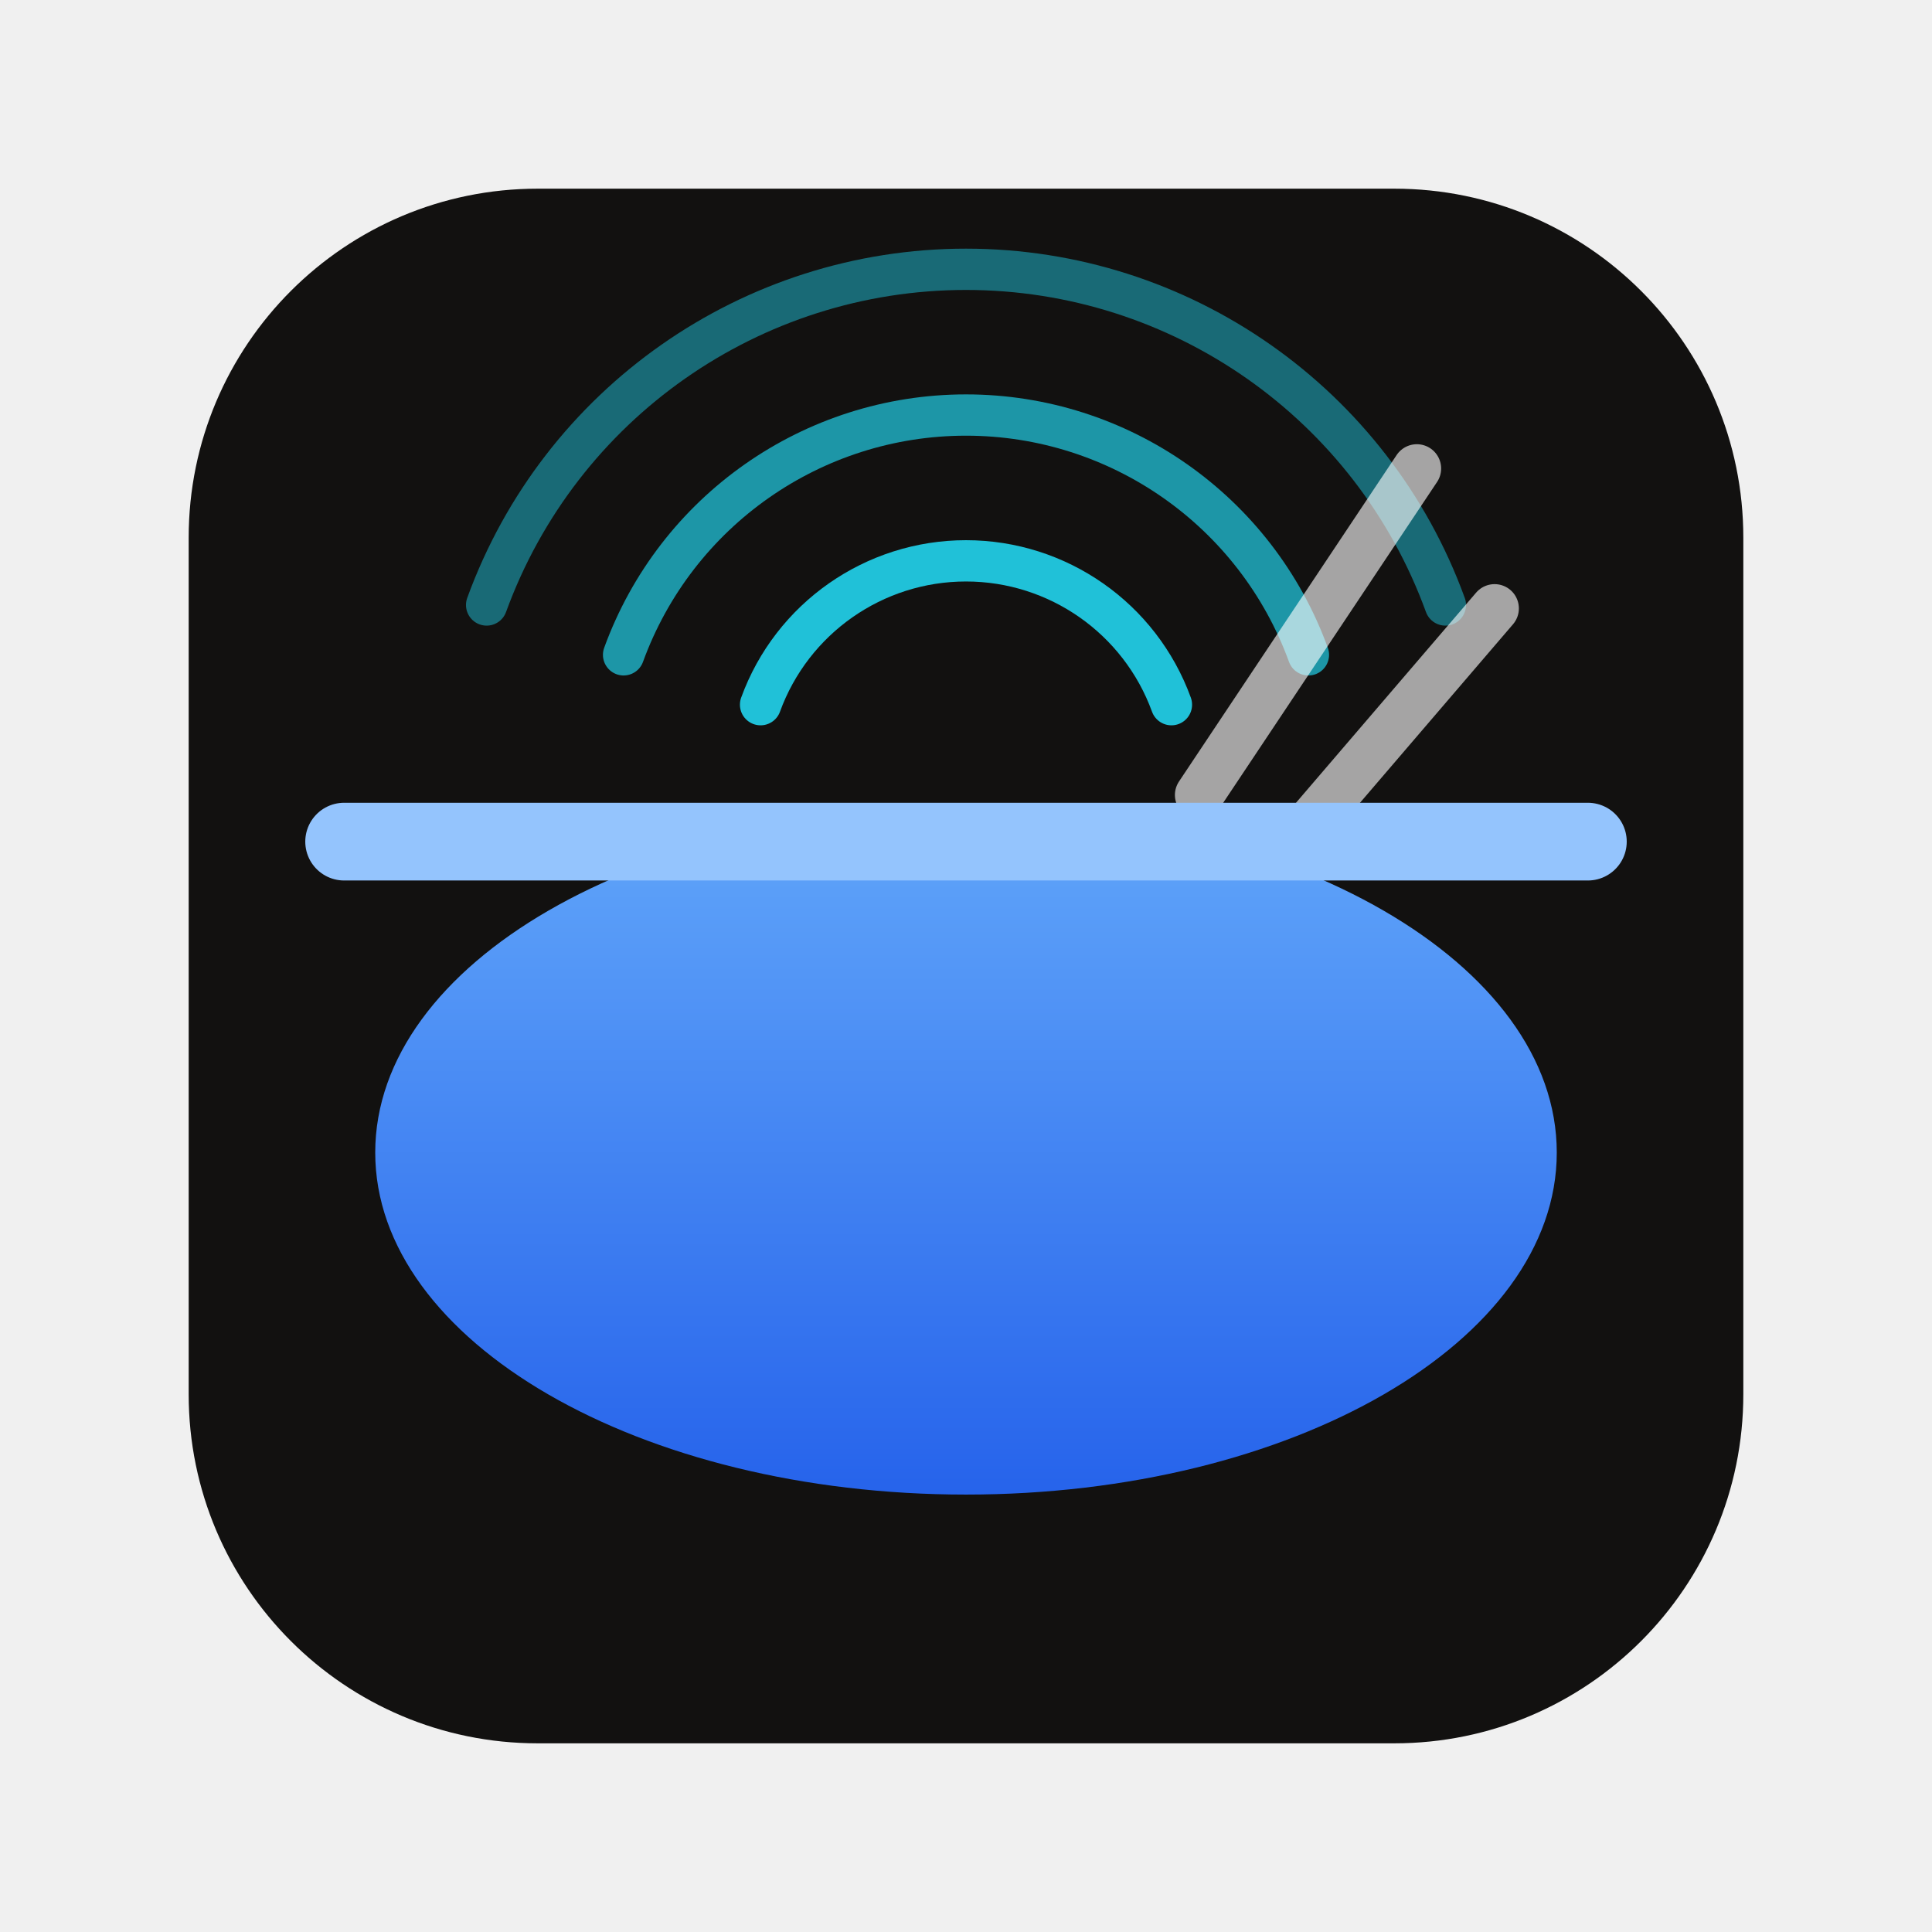
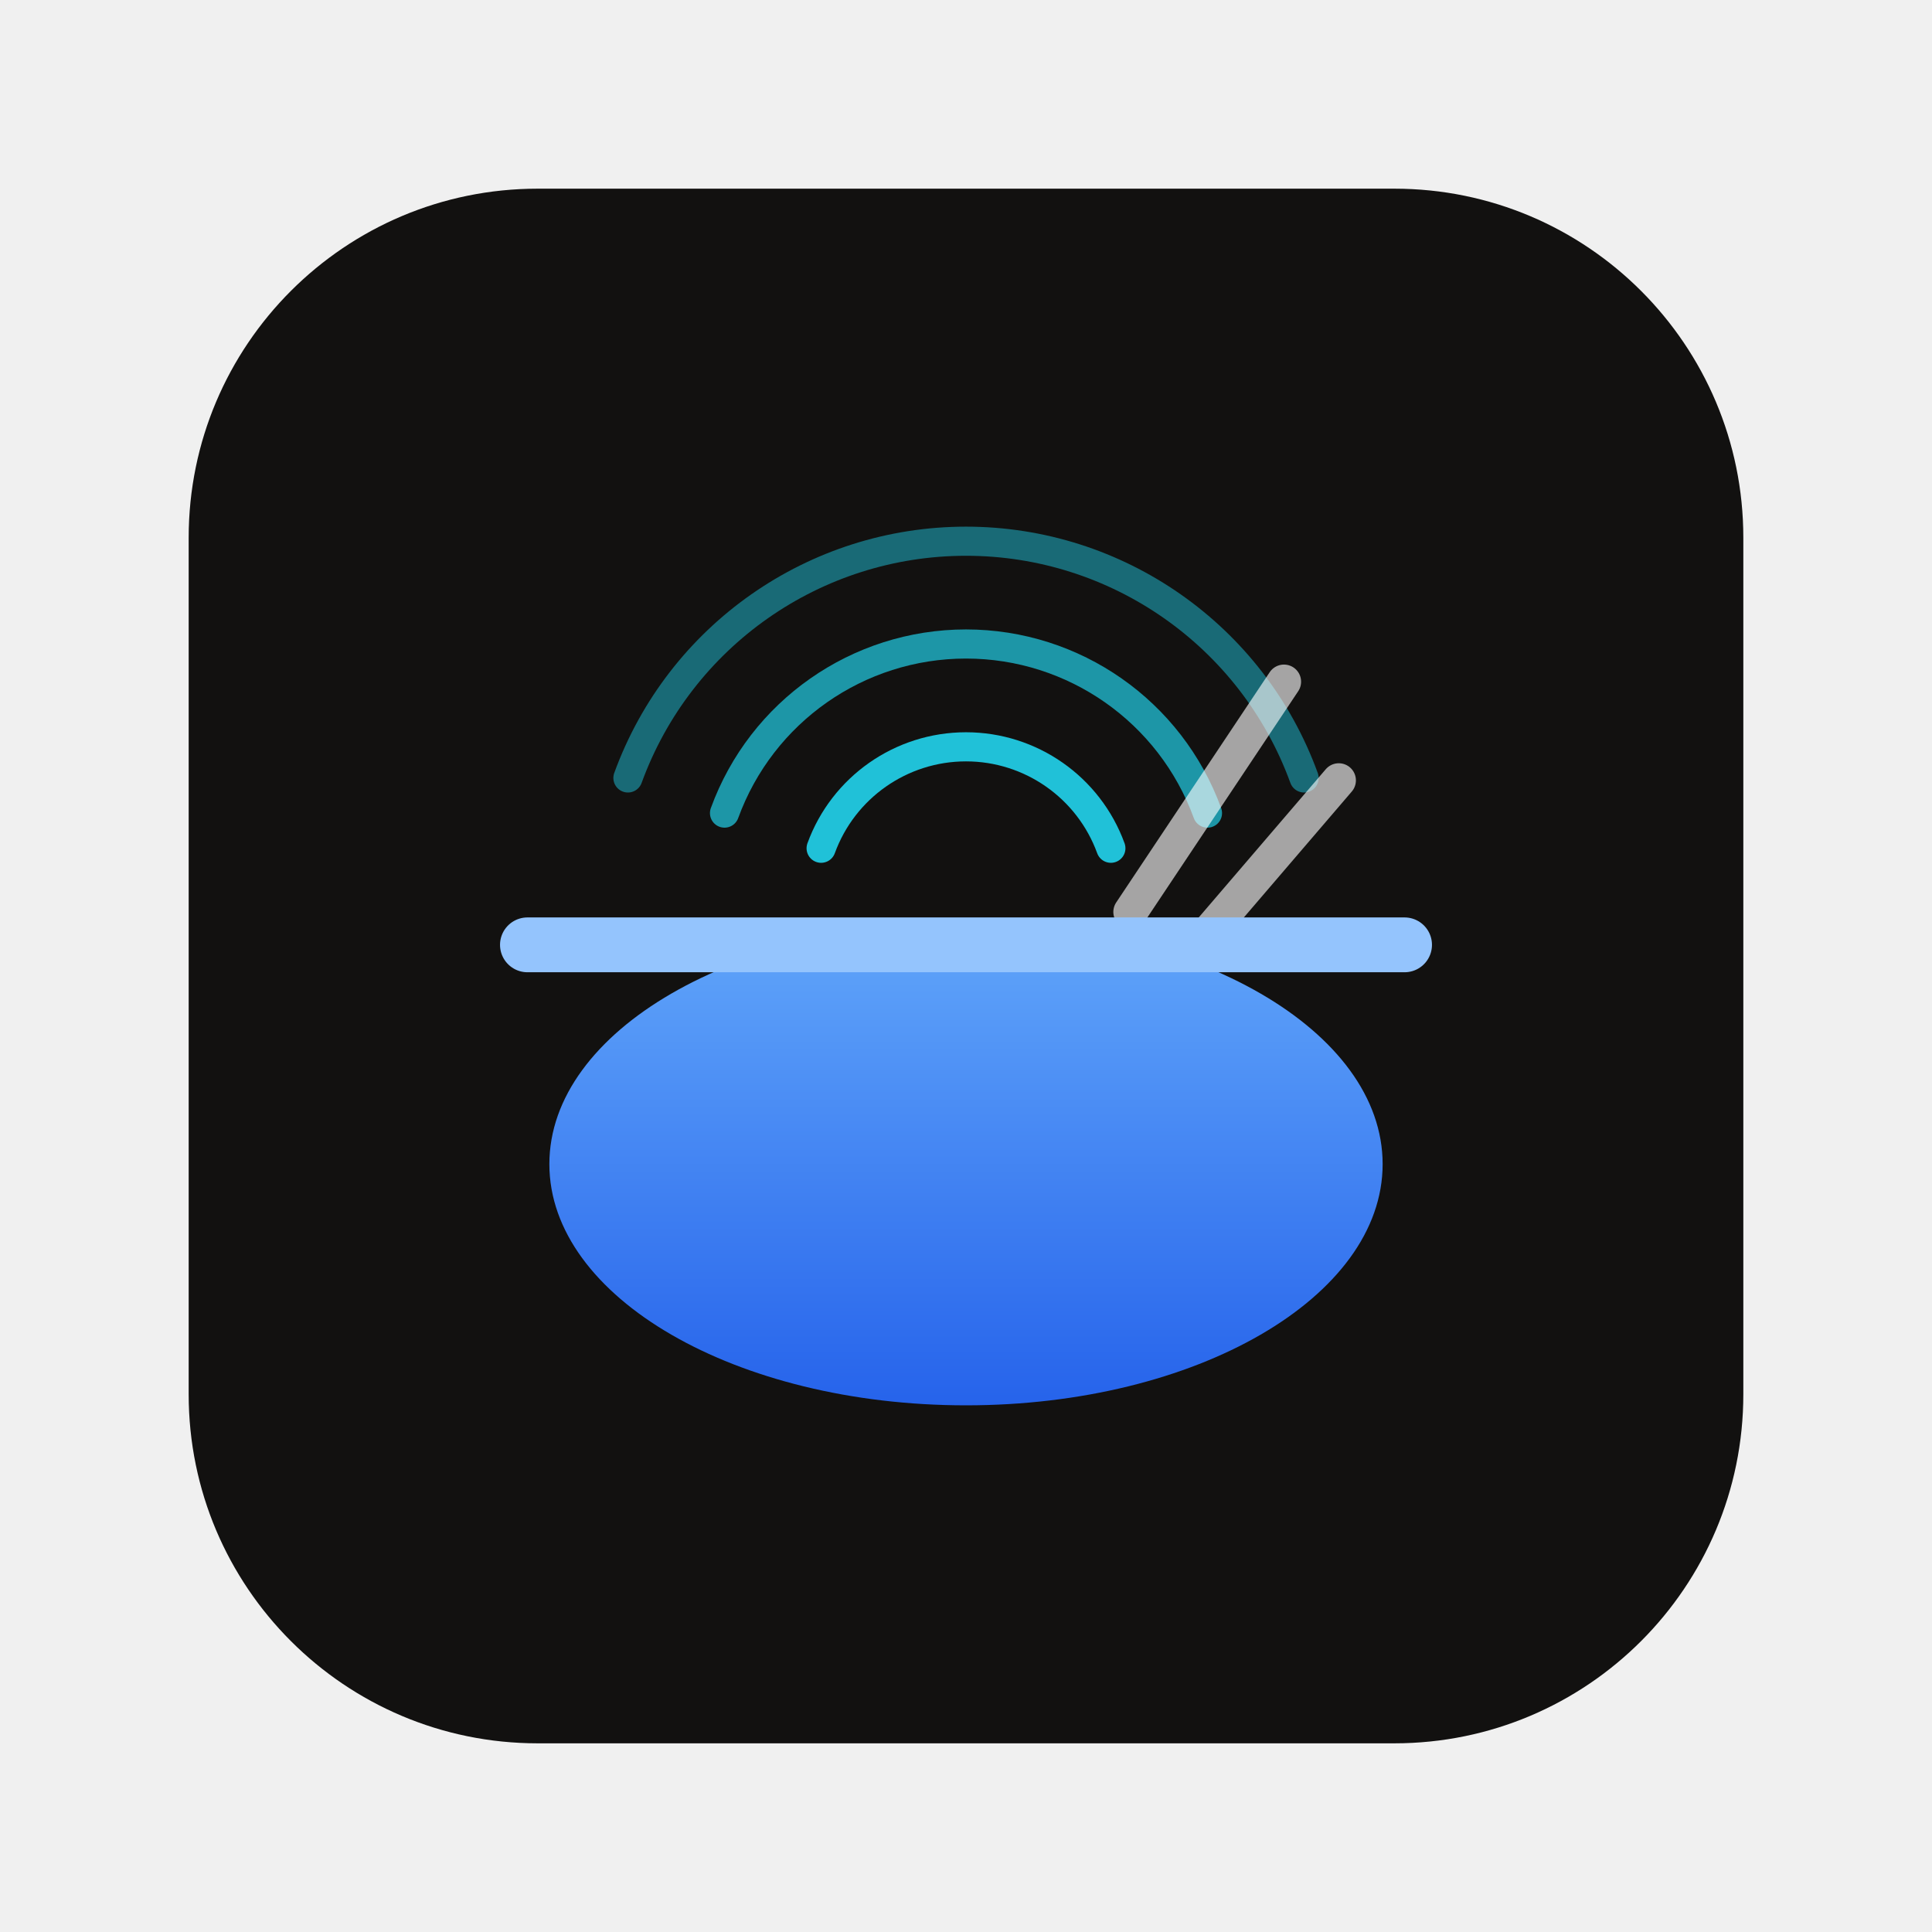
<svg xmlns="http://www.w3.org/2000/svg" viewBox="0 0 1024 1024" width="1024" height="1024">
  <defs>
    <linearGradient id="bowl" x1="0" y1="0" x2="0" y2="1">
      <stop offset="0" stop-color="#61A6FA" />
      <stop offset="1" stop-color="#2663EB" />
    </linearGradient>
  </defs>
  <rect x="100" y="100" width="824" height="824" rx="185" fill="#121110" />
-   <g transform="translate(100,100) scale(12.875)">
+   <g transform="translate(512,512) scale(9.08) translate(-32,-28.115)">
    <g fill="none" stroke="#21D4ED" stroke-width="1.7" stroke-linecap="round">
      <path d="M23.543 21.242 A9 9 0 0 1 40.457 21.242" opacity="0.9" />
      <path d="M17.904 19.190 A15 15 0 0 1 46.096 19.190" opacity="0.68" />
      <path d="M12.266 17.138 A21 21 0 0 1 51.734 17.138" opacity="0.46" />
    </g>
    <g stroke="#FFFFFF" stroke-opacity="0.62" stroke-width="2" stroke-linecap="round">
      <path d="M41.60 24.96 L50.56 11.52" />
      <path d="M46.08 26.24 L53.76 17.28" />
    </g>
    <ellipse cx="32" cy="39.68" rx="24.32" ry="14.08" fill="url(#bowl)" />
    <path d="M6.4 26.88 L57.6 26.88" stroke="#94C4FD" stroke-width="3.2" stroke-linecap="round" />
  </g>
</svg>
